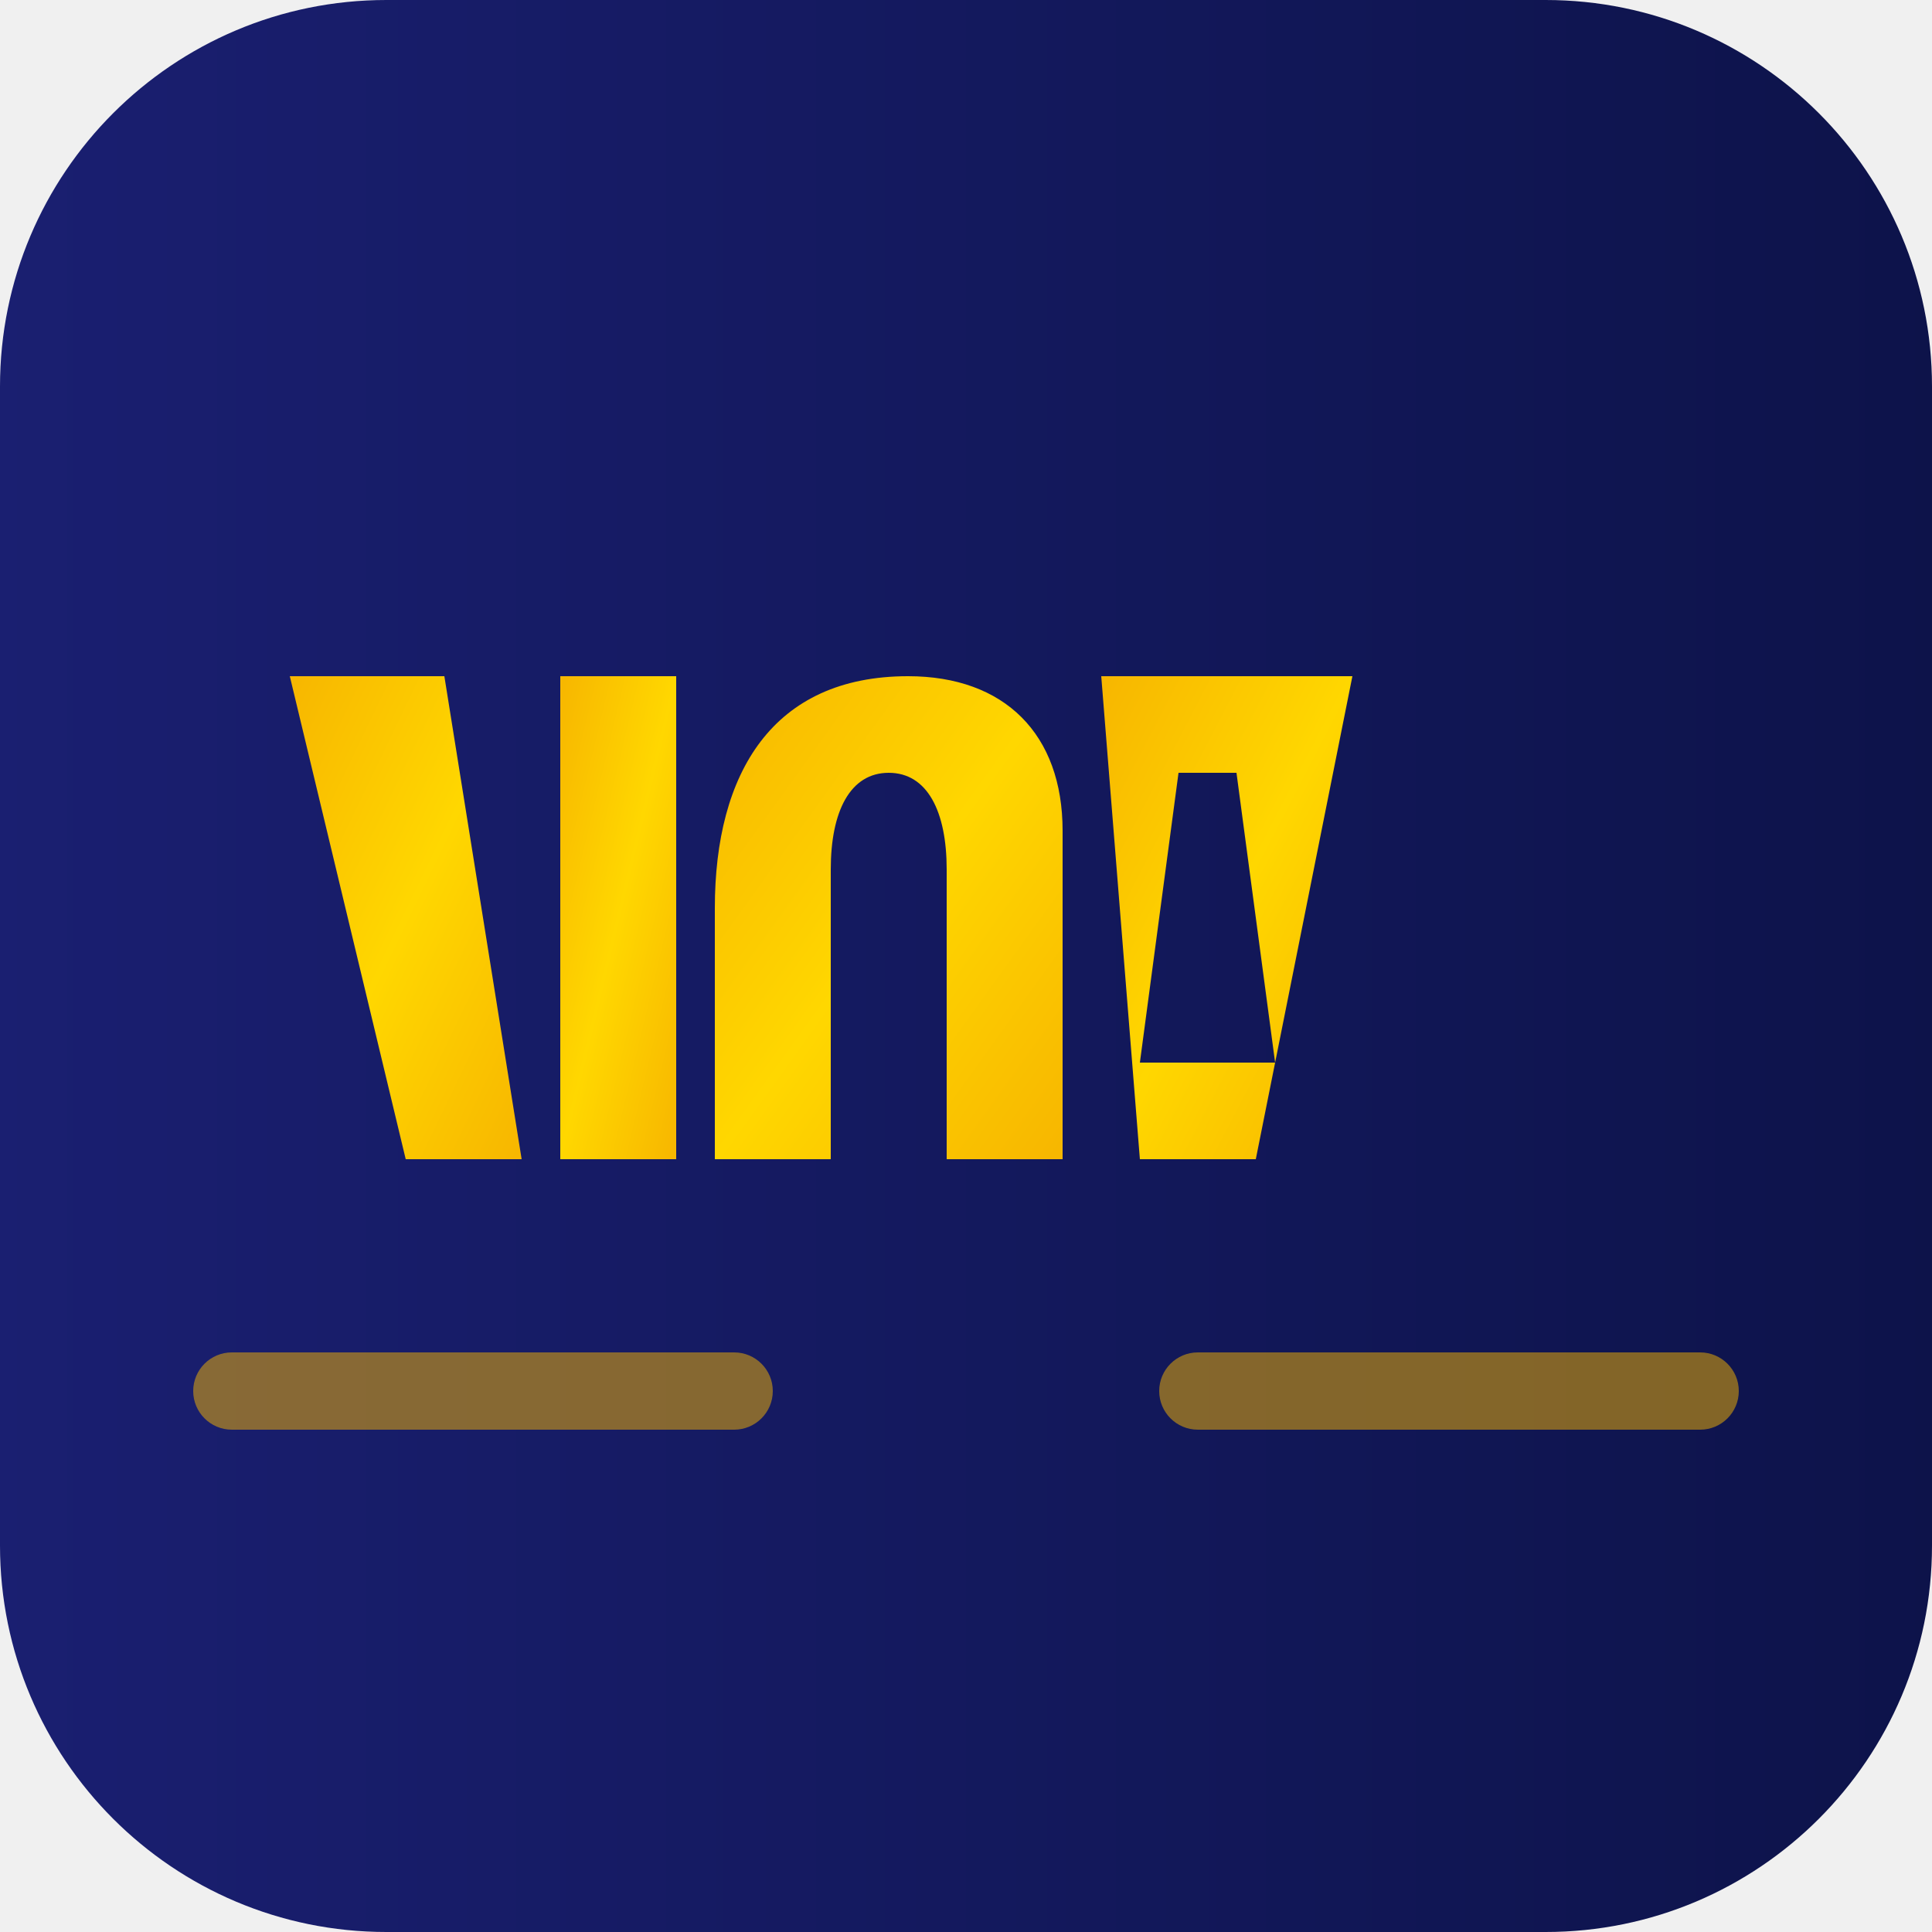
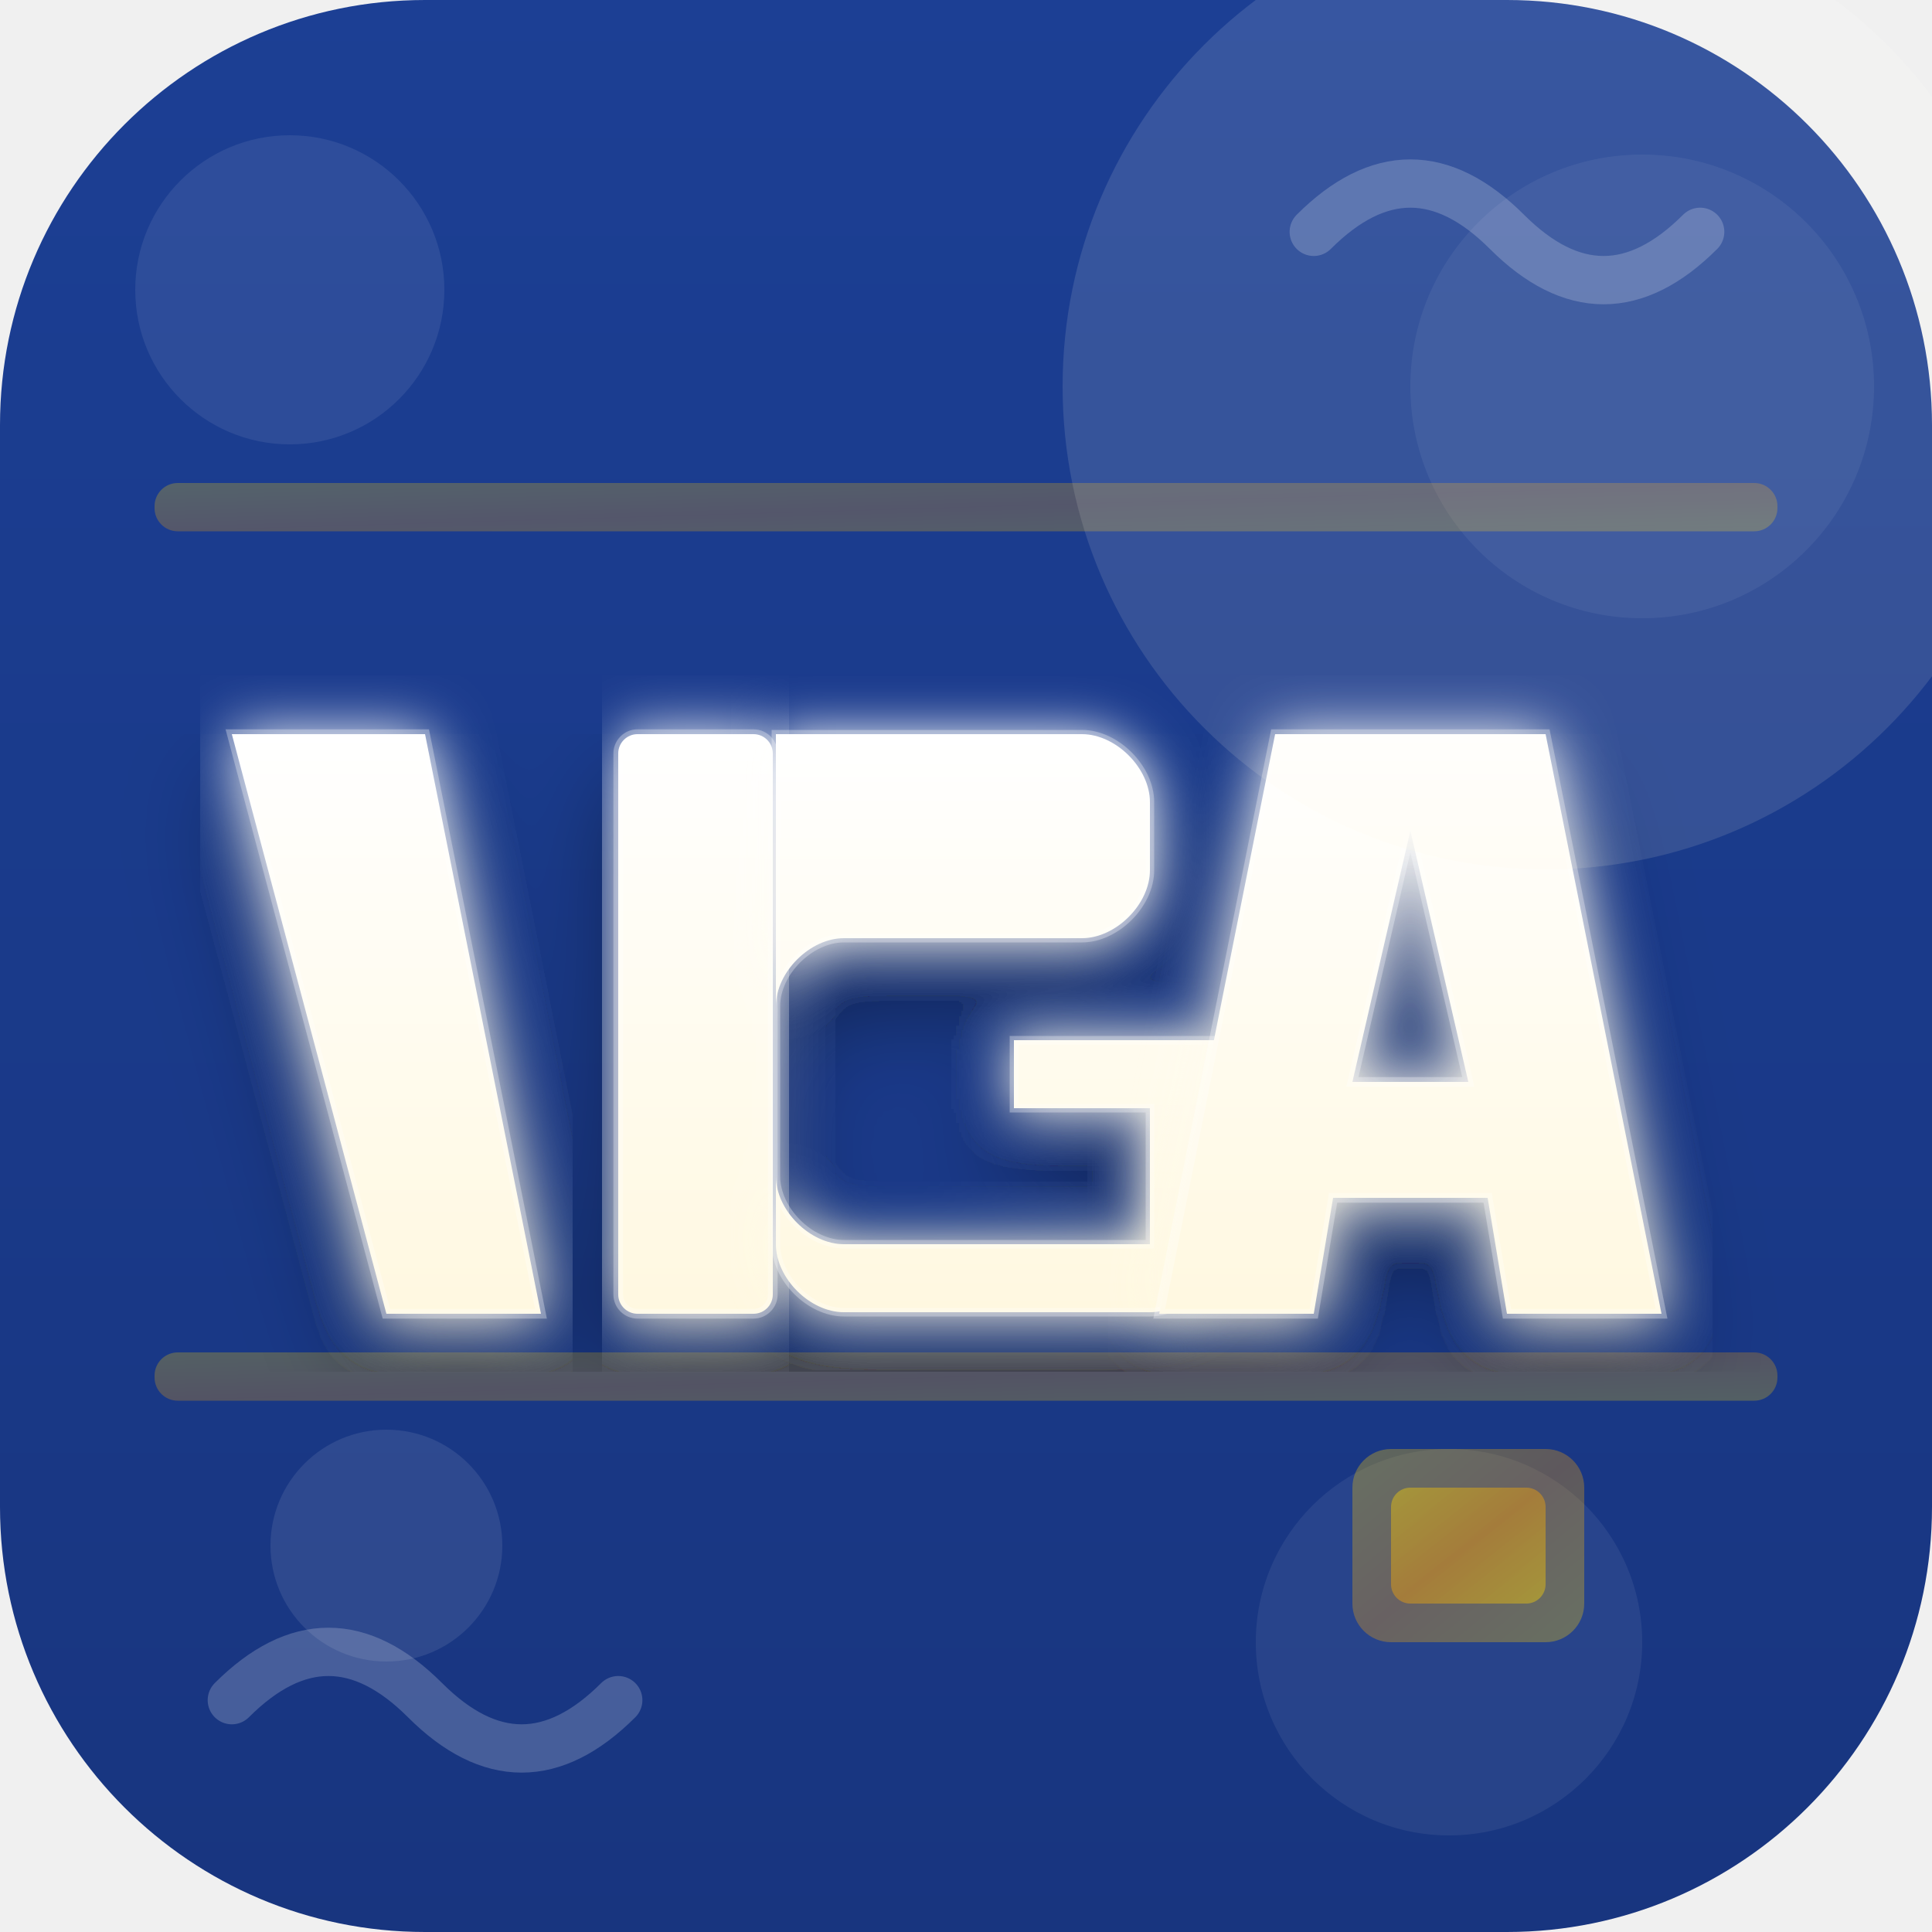
<svg xmlns="http://www.w3.org/2000/svg" viewBox="0 0 100 100" width="100" height="100">
  <defs>
-     <linearGradient id="visaGrad" x1="0%" y1="0%" x2="100%" y2="0%">
-       <stop offset="0%" style="stop-color:#1A1F71;stop-opacity:1" />
-       <stop offset="100%" style="stop-color:#0D134A;stop-opacity:1" />
+     <linearGradient id="visaGrad" x1="0%" y1="0%" x2="0%" y2="100%">
+       <stop offset="0%" style="stop-color:#1C3F94;stop-opacity:1" />
+       <stop offset="50%" style="stop-color:#1A3A8A;stop-opacity:1" />
+       <stop offset="100%" style="stop-color:#18357F;stop-opacity:1" />
+     </linearGradient>
+     <linearGradient id="visaTextGrad" x1="0%" y1="0%" x2="0%" y2="100%">
+       <stop offset="0%" style="stop-color:#FFFFFF;stop-opacity:1" />
+       <stop offset="100%" style="stop-color:#FFF8E0;stop-opacity:1" />
    </linearGradient>
    <linearGradient id="visaGold" x1="0%" y1="0%" x2="100%" y2="100%">
-       <stop offset="0%" style="stop-color:#F7B600;stop-opacity:1" />
-       <stop offset="50%" style="stop-color:#FFD700;stop-opacity:1" />
-       <stop offset="100%" style="stop-color:#F7B600;stop-opacity:1" />
+       <stop offset="0%" style="stop-color:#FFD700;stop-opacity:1" />
+       <stop offset="50%" style="stop-color:#FFA500;stop-opacity:1" />
+       <stop offset="100%" style="stop-color:#FFD700;stop-opacity:1" />
    </linearGradient>
+     <filter id="visaShadow">
+       <feGaussianBlur in="SourceAlpha" stdDeviation="2.5" />
+       <feOffset dx="0" dy="3" result="offsetblur" />
+       <feComponentTransfer>
+         <feFuncA type="linear" slope="0.4" />
+       </feComponentTransfer>
+       <feMerge>
+         <feMergeNode />
+         <feMergeNode in="SourceGraphic" />
+       </feMerge>
+     </filter>
+     <filter id="visaGlow">
+       <feGaussianBlur stdDeviation="1.5" result="coloredBlur" />
+       <feMerge>
+         <feMergeNode in="coloredBlur" />
+         <feMergeNode in="SourceGraphic" />
+       </feMerge>
+     </filter>
  </defs>
-   <rect width="100" height="100" rx="20" fill="url(#visaGrad)" />
-   <g transform="translate(15, 35)">
-     <path d="M 0 0 L 8 0 L 12 25 L 6 25 Z" fill="url(#visaGold)" />
-     <path d="M 14 0 L 20 0 L 20 25 L 14 25 Z" fill="url(#visaGold)" />
-     <path d="M 22 12 C 22 5 25 0 32 0 C 37 0 40 3 40 8 L 40 25 L 34 25 L 34 10 C 34 7 33 5 31 5 C 29 5 28 7 28 10 L 28 25 L 22 25 Z" fill="url(#visaGold)" />
-     <path d="M 42 0 L 55 0 L 50 25 L 44 25 Z M 46 5 L 44 20 L 51 20 L 49 5 Z" fill="url(#visaGold)" />
+   <rect width="100" height="100" rx="22" fill="url(#visaGrad)" />
+   <circle cx="15" cy="15" r="8" fill="#FFFFFF" opacity="0.08" />
+   <circle cx="85" cy="20" r="12" fill="#FFFFFF" opacity="0.06" />
+   <circle cx="75" cy="85" r="10" fill="#FFFFFF" opacity="0.07" />
+   <circle cx="20" cy="80" r="6" fill="#FFFFFF" opacity="0.09" />
+   <rect x="8" y="25" width="84" height="2.5" rx="1.2" fill="url(#visaGold)" opacity="0.25" />
+   <rect x="8" y="70" width="84" height="2.5" rx="1.2" fill="url(#visaGold)" opacity="0.25" />
+   <path d="M 12 88 Q 17 83 22 88 Q 27 93 32 88" stroke="#FFFFFF" stroke-width="2.5" fill="none" stroke-linecap="round" opacity="0.2" />
+   <path d="M 68 12 Q 73 7 78 12 Q 83 17 88 12" stroke="#FFFFFF" stroke-width="2.5" fill="none" stroke-linecap="round" opacity="0.2" />
+   <g transform="translate(12, 38)" filter="url(#visaShadow)">
+     <path d="M 0 0 L 10 0 L 16 30 L 8 30 Z" fill="url(#visaTextGrad)" stroke="rgba(255,255,255,0.3)" stroke-width="0.5" filter="url(#visaGlow)" />
+     <rect x="20" y="0" width="8" height="30" rx="1" fill="url(#visaTextGrad)" stroke="rgba(255,255,255,0.3)" stroke-width="0.5" filter="url(#visaGlow)" />
+     <path d="M 32 0 L 50 0 C 52 0 54 2 54 4 L 54 8 C 54 10 52 12 50 12 L 36 12 C 34 12 32 14 32 16 L 32 26 C 32 28 34 30 36 30 L 54 30 L 54 22 L 46 22 L 46 18 L 58 18 L 58 30 C 58 32 56 34 54 34 L 36 34 C 34 34 32 32 32 30 Z" fill="url(#visaTextGrad)" stroke="rgba(255,255,255,0.3)" stroke-width="0.5" filter="url(#visaGlow)" transform="scale(0.88)" />
+     <path d="M 54 0 L 68 0 L 74 30 L 66 30 L 65 24 L 57 24 L 56 30 L 48 30 Z M 58 18 L 64 18 L 61 5 Z" fill="url(#visaTextGrad)" stroke="rgba(255,255,255,0.3)" stroke-width="0.5" filter="url(#visaGlow)" />
  </g>
-   <rect x="10" y="70" width="30" height="4" rx="2" fill="#F7B600" opacity="0.5" />
-   <rect x="60" y="70" width="30" height="4" rx="2" fill="#F7B600" opacity="0.5" />
+   <ellipse cx="80" cy="20" rx="25" ry="25" fill="url(#visaTextGrad)" opacity="0.12" />
+   <rect x="70" y="75" width="12" height="10" rx="2" fill="url(#visaGold)" opacity="0.3" />
+   <rect x="72" y="77" width="8" height="6" rx="1" fill="url(#visaGold)" opacity="0.4" />
</svg>
